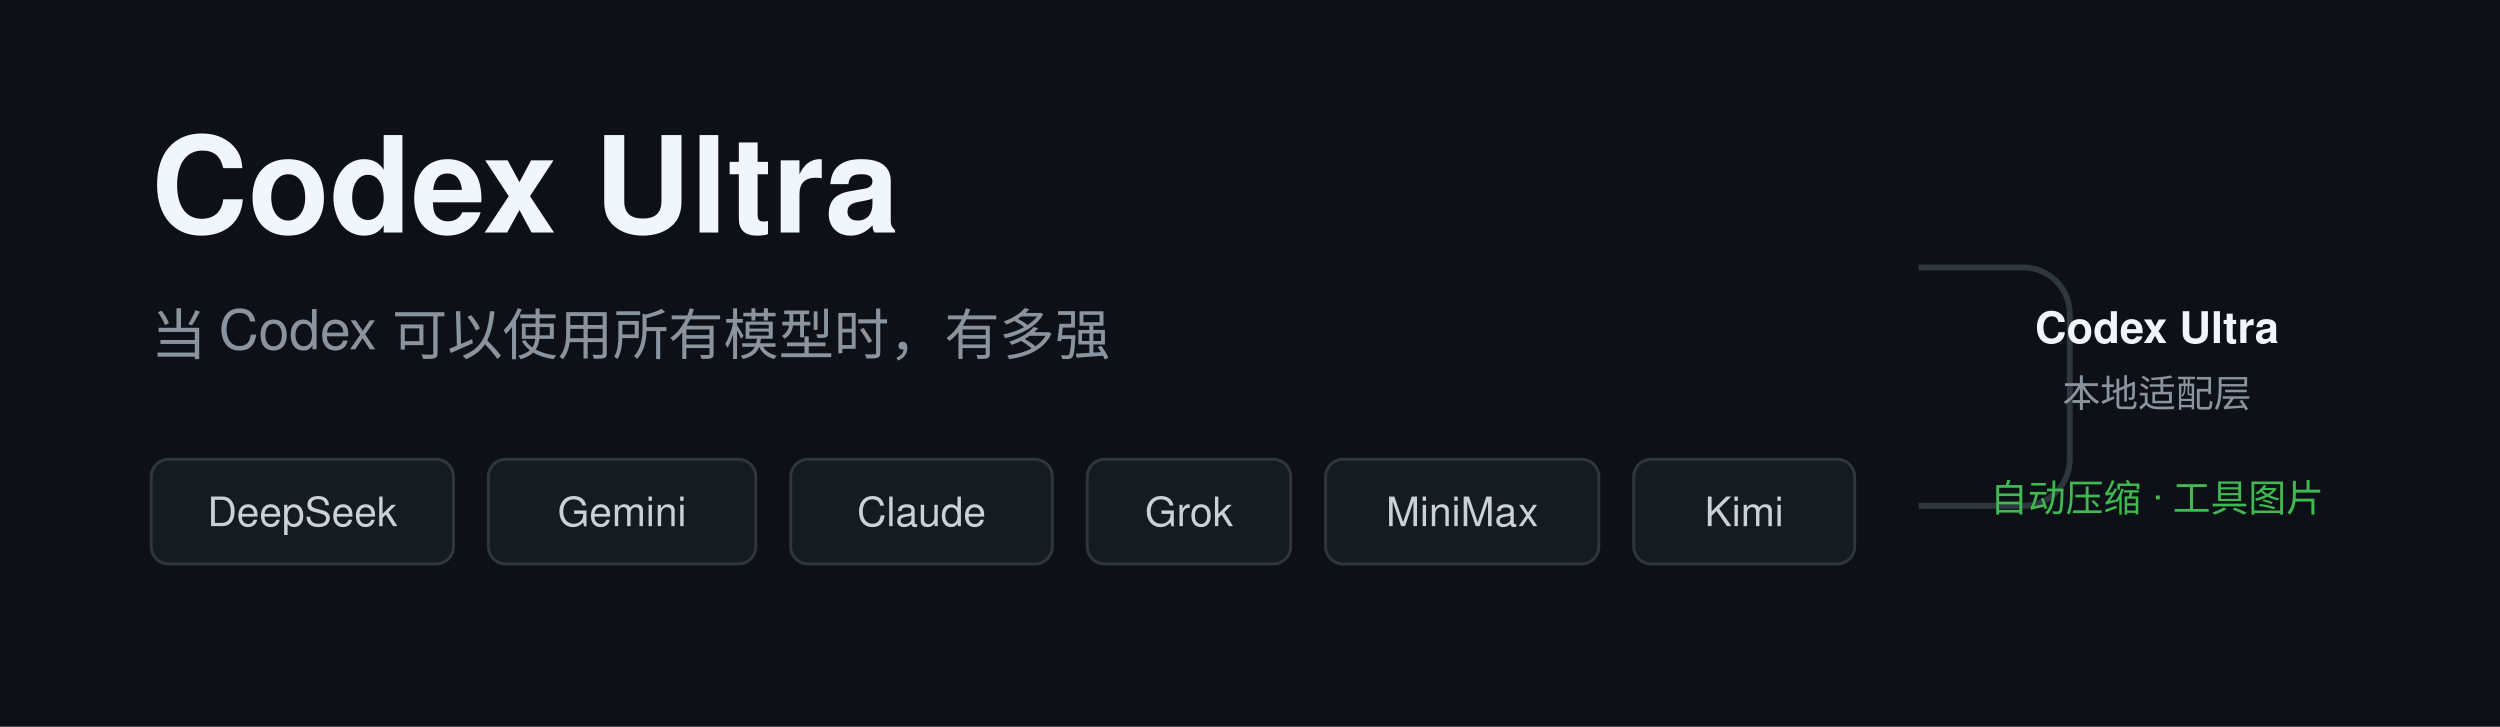
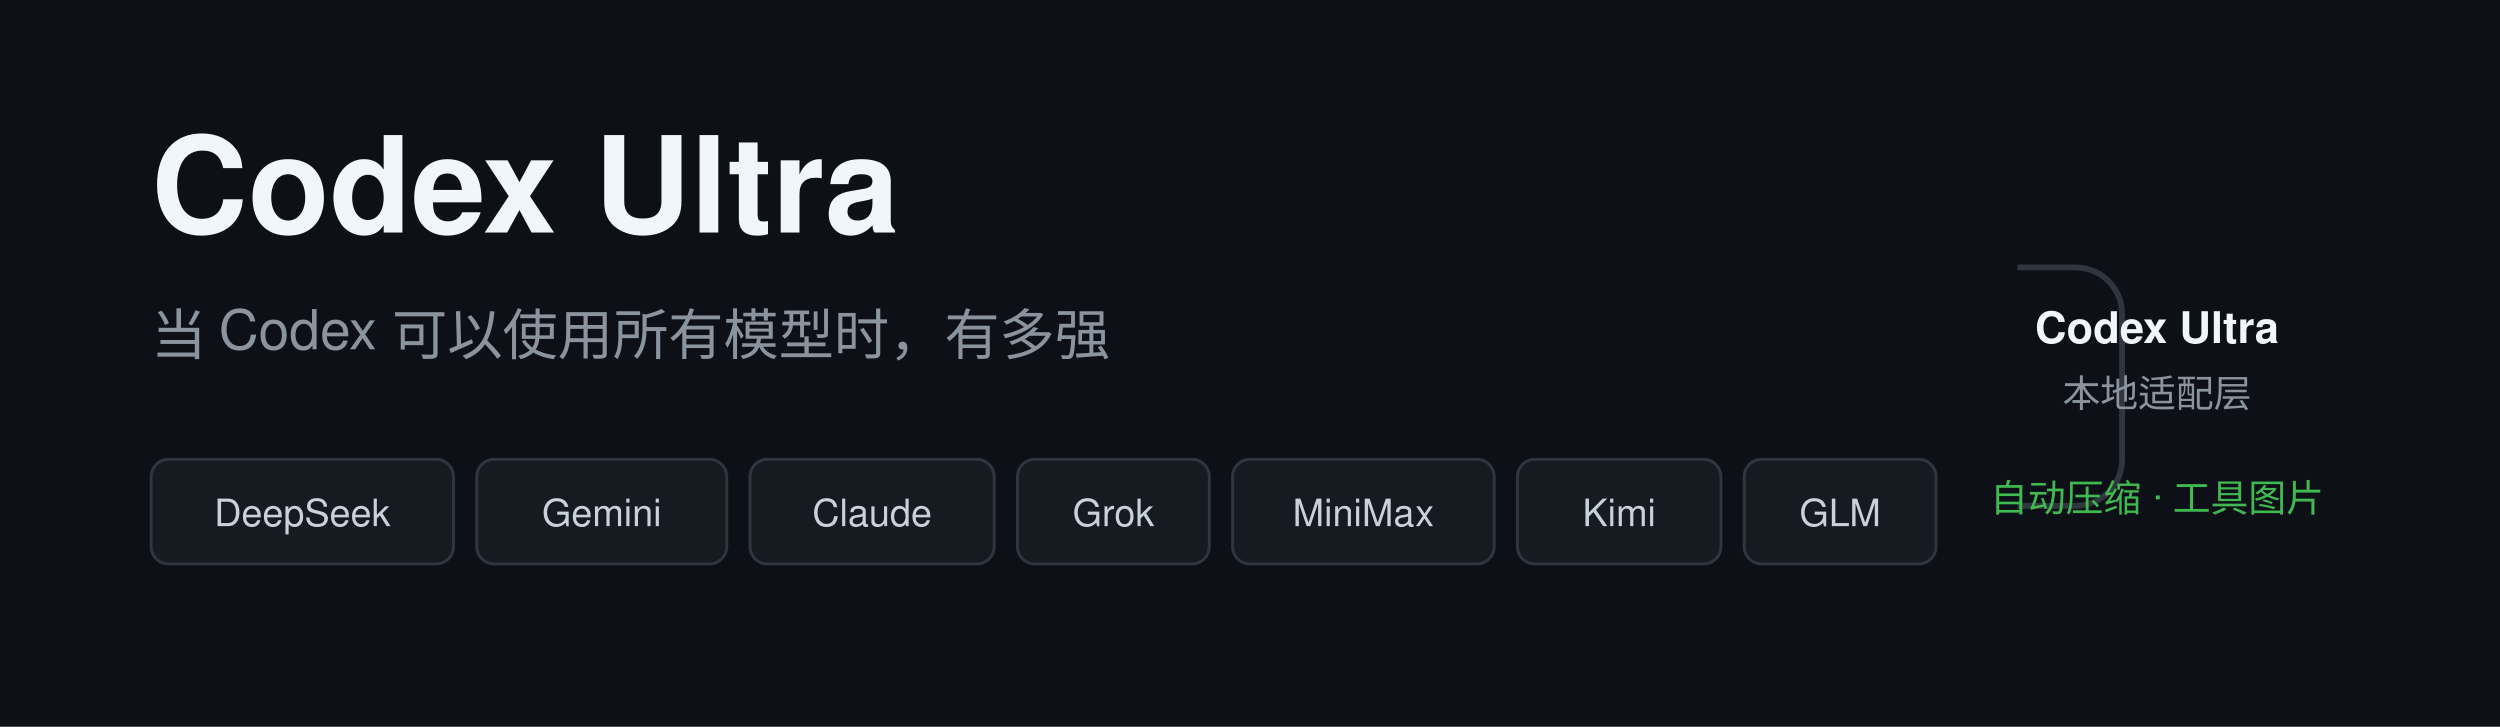
<svg xmlns="http://www.w3.org/2000/svg" width="860" height="250" viewBox="0 0 860 250" role="img" aria-label="Codex Ultra：当 Codex 可以使用所有模型时，有多强">
  <rect width="860" height="250" fill="#0d1117" />
  <text x="52" y="80" font-family="-apple-system, BlinkMacSystemFont, 'Segoe UI', Helvetica, Arial, sans-serif" font-size="46" font-weight="700" fill="#f0f6fc">Codex Ultra</text>
  <text x="52" y="122" font-family="-apple-system, BlinkMacSystemFont, 'Segoe UI', Helvetica, Arial, sans-serif" font-size="19" fill="#8b949e">当 Codex 可以使用所有模型时，有多强</text>
-   <g font-family="-apple-system, BlinkMacSystemFont, 'Segoe UI', Helvetica, Arial, sans-serif" font-size="14" text-anchor="middle" fill="#c9d1d9">
+   <g font-family="-apple-system, BlinkMacSystemFont, 'Segoe UI', Helvetica, Arial, sans-serif" font-size="13" text-anchor="middle" fill="#c9d1d9">
    <rect x="52" y="158" width="104" height="36" rx="6" fill="#161b22" stroke="#30363d" />
    <text x="104" y="181">DeepSeek</text>
-     <rect x="168" y="158" width="92" height="36" rx="6" fill="#161b22" stroke="#30363d" />
-     <text x="214" y="181">Gemini</text>
-     <rect x="272" y="158" width="90" height="36" rx="6" fill="#161b22" stroke="#30363d" />
-     <text x="317" y="181">Claude</text>
-     <rect x="374" y="158" width="70" height="36" rx="6" fill="#161b22" stroke="#30363d" />
-     <text x="409" y="181">Grok</text>
-     <rect x="456" y="158" width="94" height="36" rx="6" fill="#161b22" stroke="#30363d" />
-     <text x="503" y="181">MiniMax</text>
-     <rect x="562" y="158" width="76" height="36" rx="6" fill="#161b22" stroke="#30363d" />
-     <text x="600" y="181">Kimi</text>
+     <rect x="164" y="158" width="86" height="36" rx="6" fill="#161b22" stroke="#30363d" />
+     <text x="207" y="181">Gemini</text>
+     <rect x="258" y="158" width="84" height="36" rx="6" fill="#161b22" stroke="#30363d" />
+     <text x="300" y="181">Claude</text>
+     <rect x="350" y="158" width="66" height="36" rx="6" fill="#161b22" stroke="#30363d" />
+     <text x="383" y="181">Grok</text>
+     <rect x="424" y="158" width="90" height="36" rx="6" fill="#161b22" stroke="#30363d" />
+     <text x="469" y="181">MiniMax</text>
+     <rect x="522" y="158" width="70" height="36" rx="6" fill="#161b22" stroke="#30363d" />
+     <text x="557" y="181">Kimi</text>
+     <rect x="600" y="158" width="66" height="36" rx="6" fill="#161b22" stroke="#30363d" />
+     <text x="633" y="181">GLM</text>
  </g>
-   <path d="M660 92 h36 a16 16 0 0 1 16 16 v50 a16 16 0 0 1 -16 16 h-36" fill="none" stroke="#30363d" stroke-width="2" />
+   <path d="M694 92 h20 a16 16 0 0 1 16 16 v50 a16 16 0 0 1 -16 16 h-20" fill="none" stroke="#30363d" stroke-width="2" />
  <text x="742" y="118" text-anchor="middle" font-family="-apple-system, BlinkMacSystemFont, 'Segoe UI', Helvetica, Arial, sans-serif" font-size="15" font-weight="600" fill="#f0f6fc">Codex Ultra</text>
  <text x="742" y="140" text-anchor="middle" font-family="-apple-system, BlinkMacSystemFont, 'Segoe UI', Helvetica, Arial, sans-serif" font-size="13" fill="#8b949e">本地适配层</text>
  <text x="742" y="176" text-anchor="middle" font-family="-apple-system, BlinkMacSystemFont, 'Segoe UI', Helvetica, Arial, sans-serif" font-size="13" fill="#3fb950">自动压缩 · 工具图片</text>
</svg>
